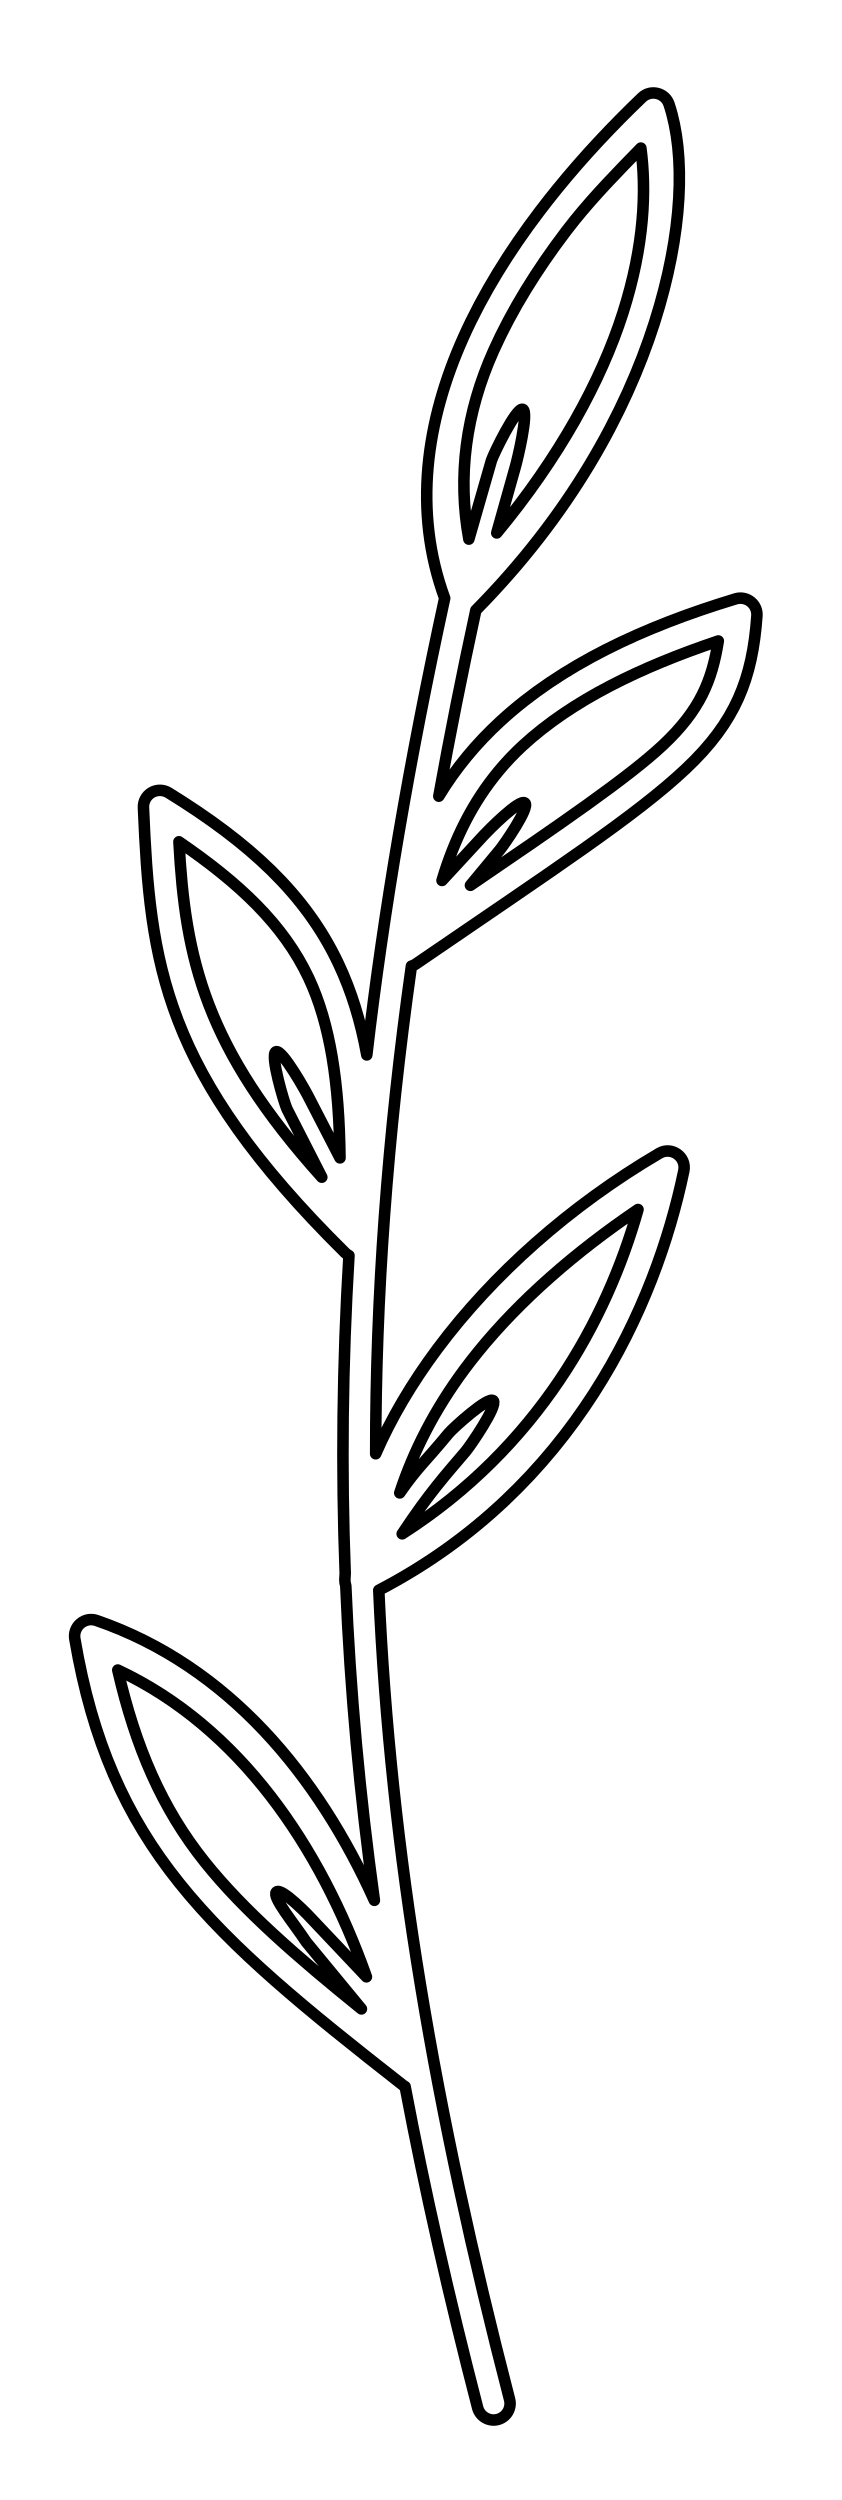
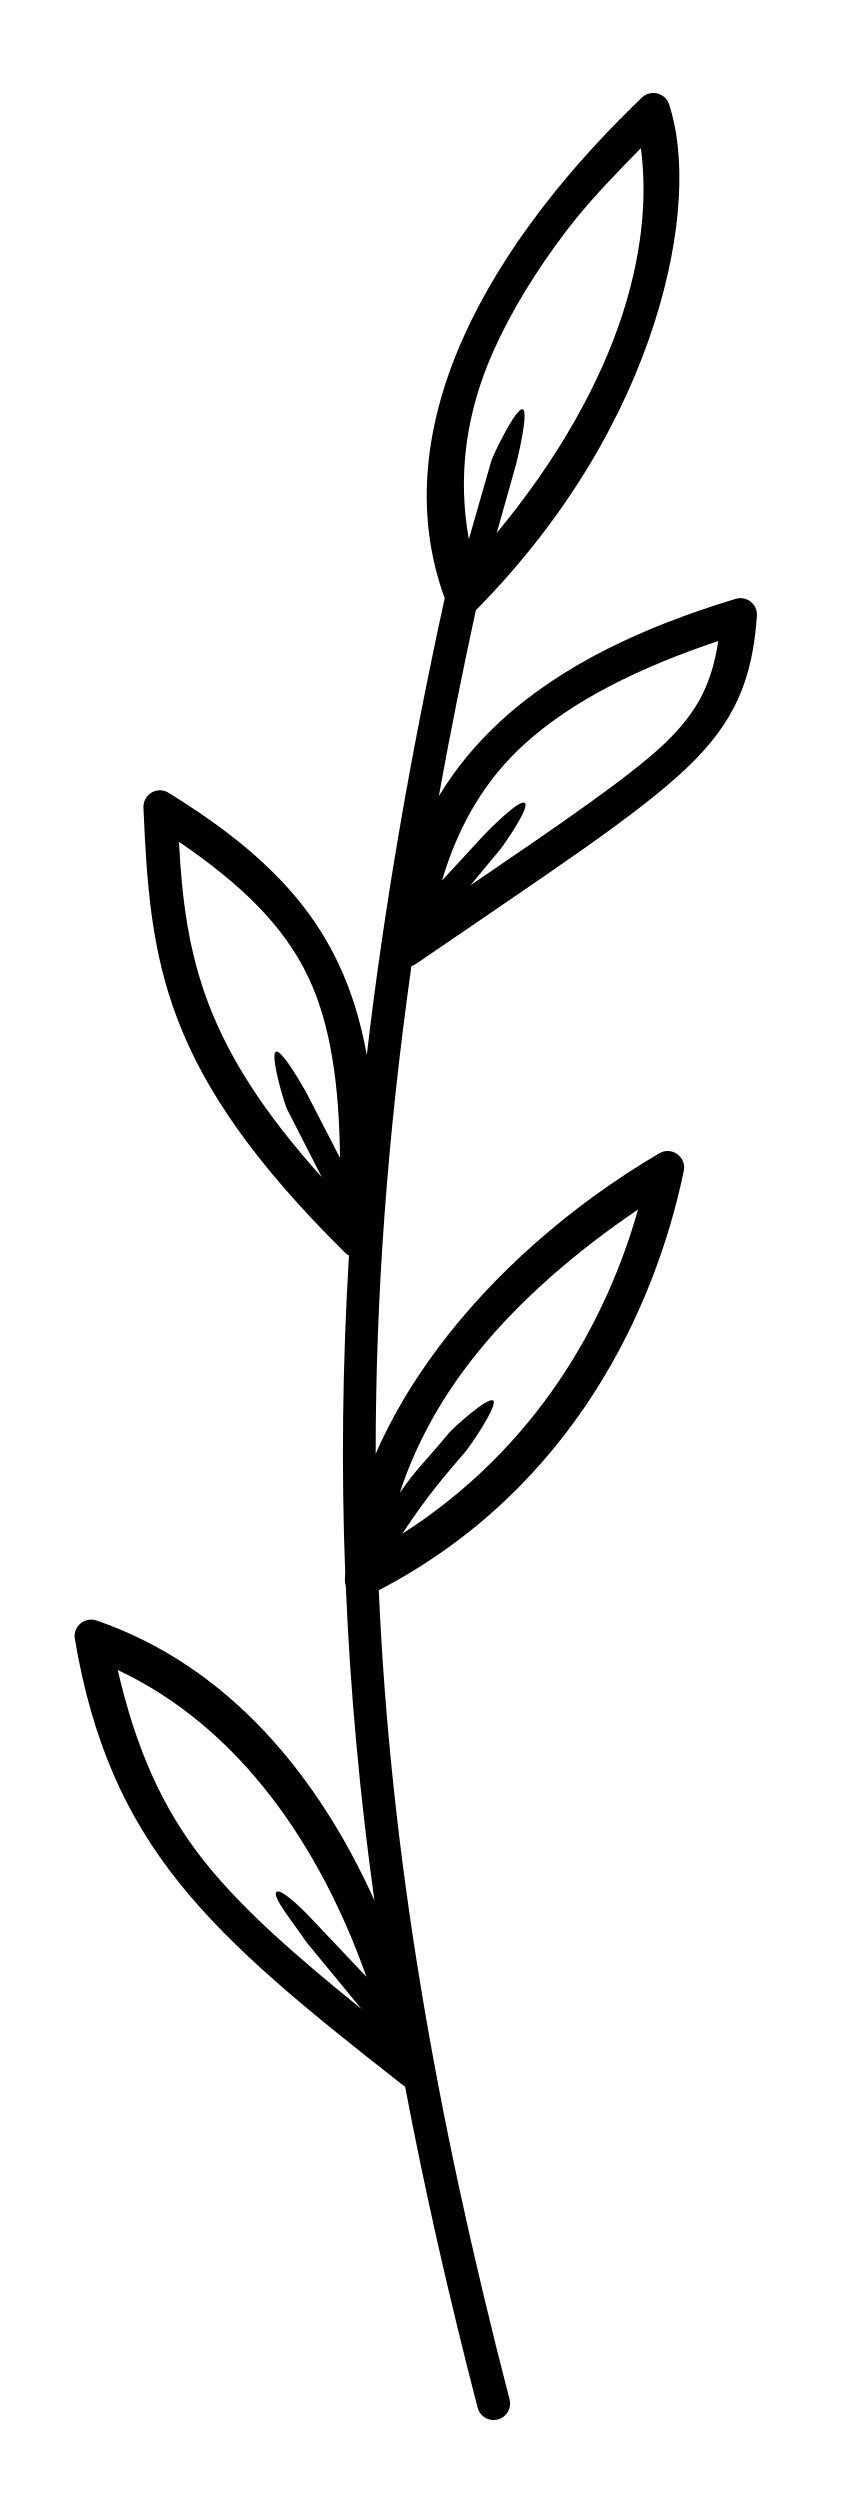
- <svg xmlns="http://www.w3.org/2000/svg" viewBox="675 690 175 520" fill="none" stroke="currentColor" stroke-width="2.4" stroke-linecap="round" stroke-linejoin="round">
+ <svg xmlns="http://www.w3.org/2000/svg" viewBox="675 690 175 520" fill="currentColor" stroke="none">
  <path d="M 790.934 729.262 C 789.684 730.801 788.461 732.352 787.27 733.922 C 780.926 742.27 775.48 751.051 771.422 760.102 C 763.535 777.66 760.91 796.422 767.496 814.422 C 760.168 848.07 754.789 879.449 751.293 909.43 C 750.031 902.43 748.105 896.18 745.418 890.48 C 738.562 875.922 726.883 865.289 710.066 854.898 C 708.98 854.23 707.617 854.219 706.52 854.859 C 705.43 855.512 704.781 856.699 704.836 857.969 C 706.223 890.461 708.691 912.891 746.789 950.578 C 747.027 950.809 747.293 951 747.586 951.156 C 746.23 973.633 745.973 995.535 746.805 1017.266 C 746.773 1017.715 746.746 1018.168 746.73 1018.621 C 746.723 1019.023 746.789 1019.43 746.922 1019.812 C 747.84 1041.633 749.828 1063.312 752.871 1085.27 C 741.199 1059.383 722.559 1036.531 695.078 1027.059 C 693.93 1026.66 692.656 1026.902 691.73 1027.691 C 690.805 1028.473 690.359 1029.684 690.562 1030.879 C 694.188 1052.246 701.145 1067.75 712.309 1081.676 C 723.473 1095.602 738.672 1107.949 758.926 1123.805 C 759.035 1123.879 759.148 1123.945 759.262 1124.004 C 763.359 1145.652 768.387 1167.781 774.348 1190.801 C 774.828 1192.633 776.699 1193.73 778.527 1193.258 C 780.359 1192.781 781.461 1190.918 780.992 1189.086 C 765.461 1129.102 756.195 1075.367 753.785 1020.773 C 794.352 999.641 811.379 961.691 817.23 933.559 C 817.848 930.641 814.695 928.371 812.125 929.891 C 793.551 940.809 777.527 955.055 765.984 970.543 C 760.699 977.633 756.359 984.98 753.141 992.387 C 753.129 959.801 755.566 926.469 760.574 890.949 C 760.895 890.852 761.199 890.711 761.477 890.52 C 790.383 870.73 807.312 859.66 817.656 849.91 C 828 840.16 831.516 831.18 832.438 818.09 C 832.609 815.691 830.324 813.871 828.023 814.559 C 808.68 820.41 791.75 828.359 779.051 840.059 C 774.078 844.641 769.781 849.809 766.273 855.609 C 768.539 843.039 771.105 830.16 773.977 816.93 C 793.48 797.18 805.121 775.93 811.113 757.16 C 817.129 738.309 817.613 722.09 814.164 711.691 C 813.371 709.301 810.352 708.551 808.527 710.289 C 802.297 716.262 796.344 722.609 790.93 729.27 Z M 794.527 735.82 C 798.738 730.602 803.531 725.691 808.301 720.801 C 809.441 729.41 809.094 740.891 804.574 755.059 C 800.012 769.359 791.234 785.281 778.324 800.852 L 782.121 787.352 C 782.547 785.988 785.07 775.559 783.715 775.129 C 782.359 774.711 777.637 784.449 777.211 785.809 L 772.523 802.141 C 770.176 789.199 771.801 776.012 777.684 762.91 C 781.484 754.449 786.672 746.09 792.758 738.078 C 793.336 737.32 793.926 736.57 794.527 735.82 Z M 712.219 865.09 C 724.734 873.66 733.945 882.25 739.199 893.398 C 743.699 902.961 745.559 915.359 745.719 930.84 L 739.355 918.5 C 738.746 917.211 733.684 908.148 732.395 908.762 C 731.117 909.371 734.098 919.422 734.703 920.699 L 741.934 934.859 C 717.668 907.84 713.527 889.59 712.219 865.09 Z M 778.746 850.34 C 780.273 848.5 781.926 846.762 783.711 845.109 C 794.051 835.59 808.25 828.77 824.41 823.32 C 823.094 831.578 820.617 837.691 812.953 844.922 C 805.773 851.68 791.219 861.629 772.848 874.148 L 778.957 866.781 C 779.859 865.68 785.25 857.949 784.176 857.02 C 783.098 856.102 776.621 862.66 775.656 863.699 L 766.941 873.141 C 769.527 864.449 773.359 856.809 778.746 850.34 Z M 699.496 1037.367 C 724.844 1049.262 741.613 1074.051 751.219 1101.18 L 740.285 1089.617 C 739.352 1088.551 733.586 1082.59 732.516 1083.52 C 731.441 1084.449 736.113 1090.027 738.711 1093.945 L 750.176 1107.855 C 736.719 1096.988 725.602 1087.281 717.672 1077.383 C 708.684 1066.176 703.207 1053.438 699.496 1037.367 Z M 774.355 971.289 C 783.234 960.328 794.848 950.297 807.707 941.578 C 801.223 964.598 786.812 991.008 758.656 1009.039 C 764.402 1000.359 767.773 996.707 771.863 991.883 C 772.781 990.801 778.578 982.375 777.598 981.352 C 776.617 980.32 769.203 987.051 768.301 988.148 C 763.297 994.227 761.828 995.207 758.148 1000.531 C 760.957 991.957 765.355 983.234 771.688 974.719 C 772.547 973.566 773.438 972.422 774.359 971.289 Z M 774.355 971.289 " />
</svg>
